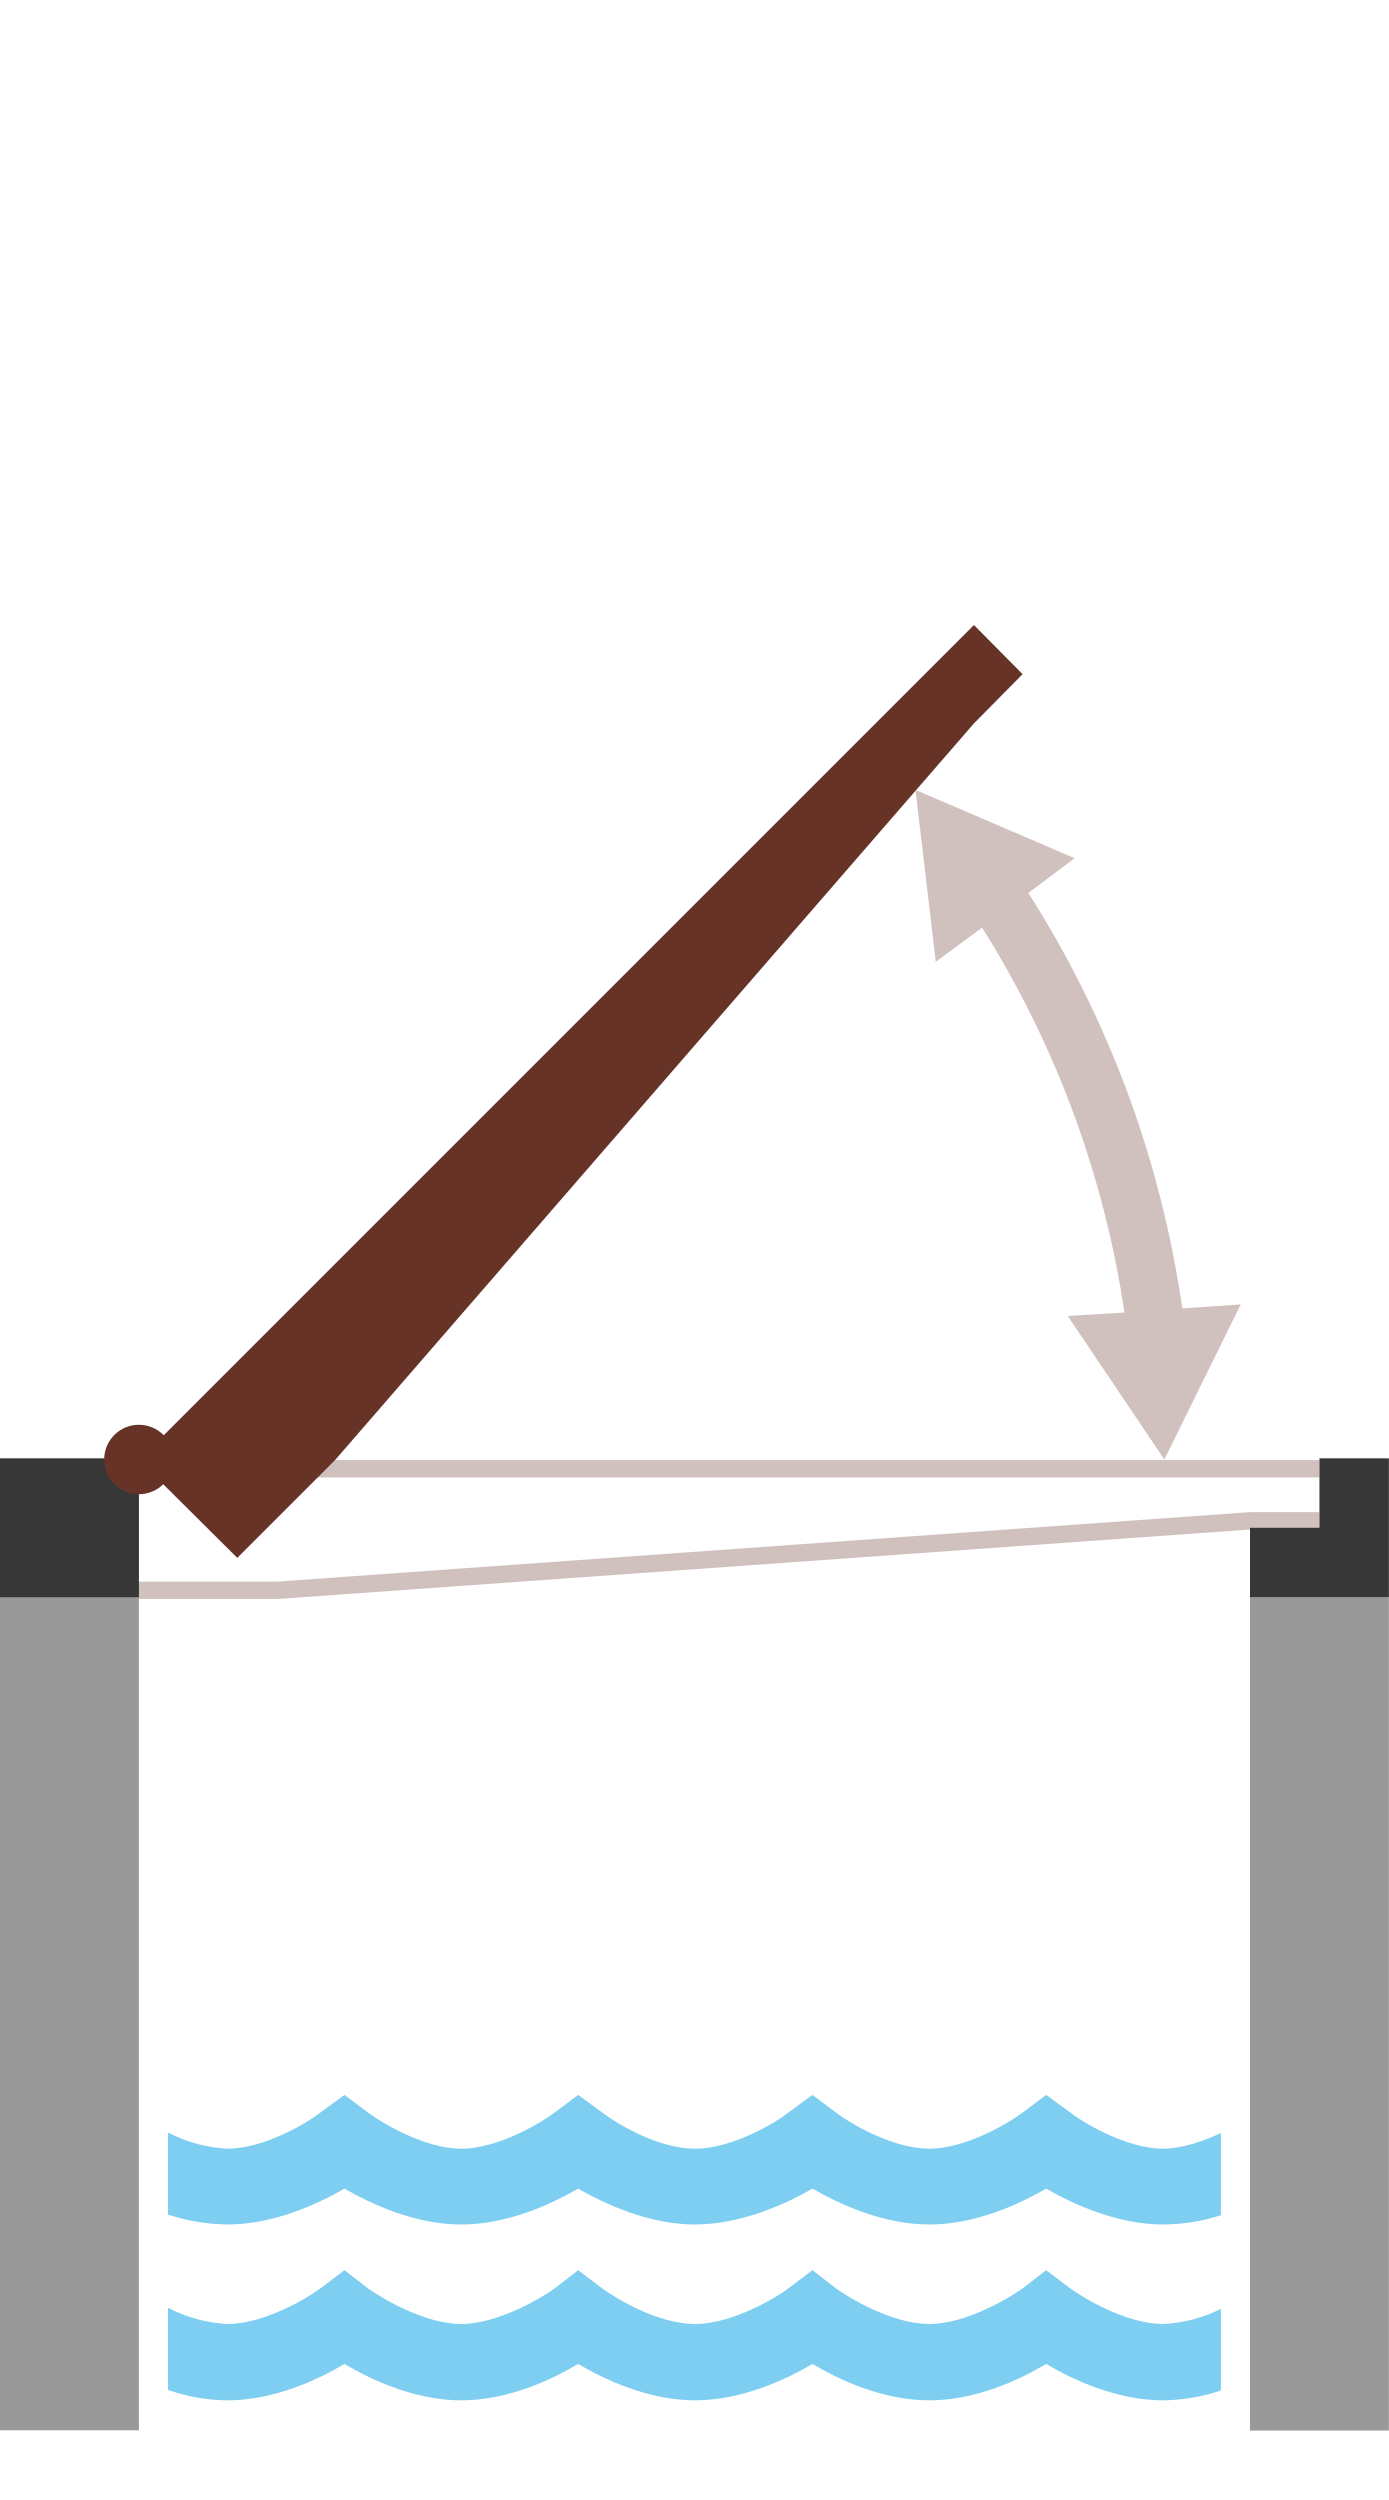
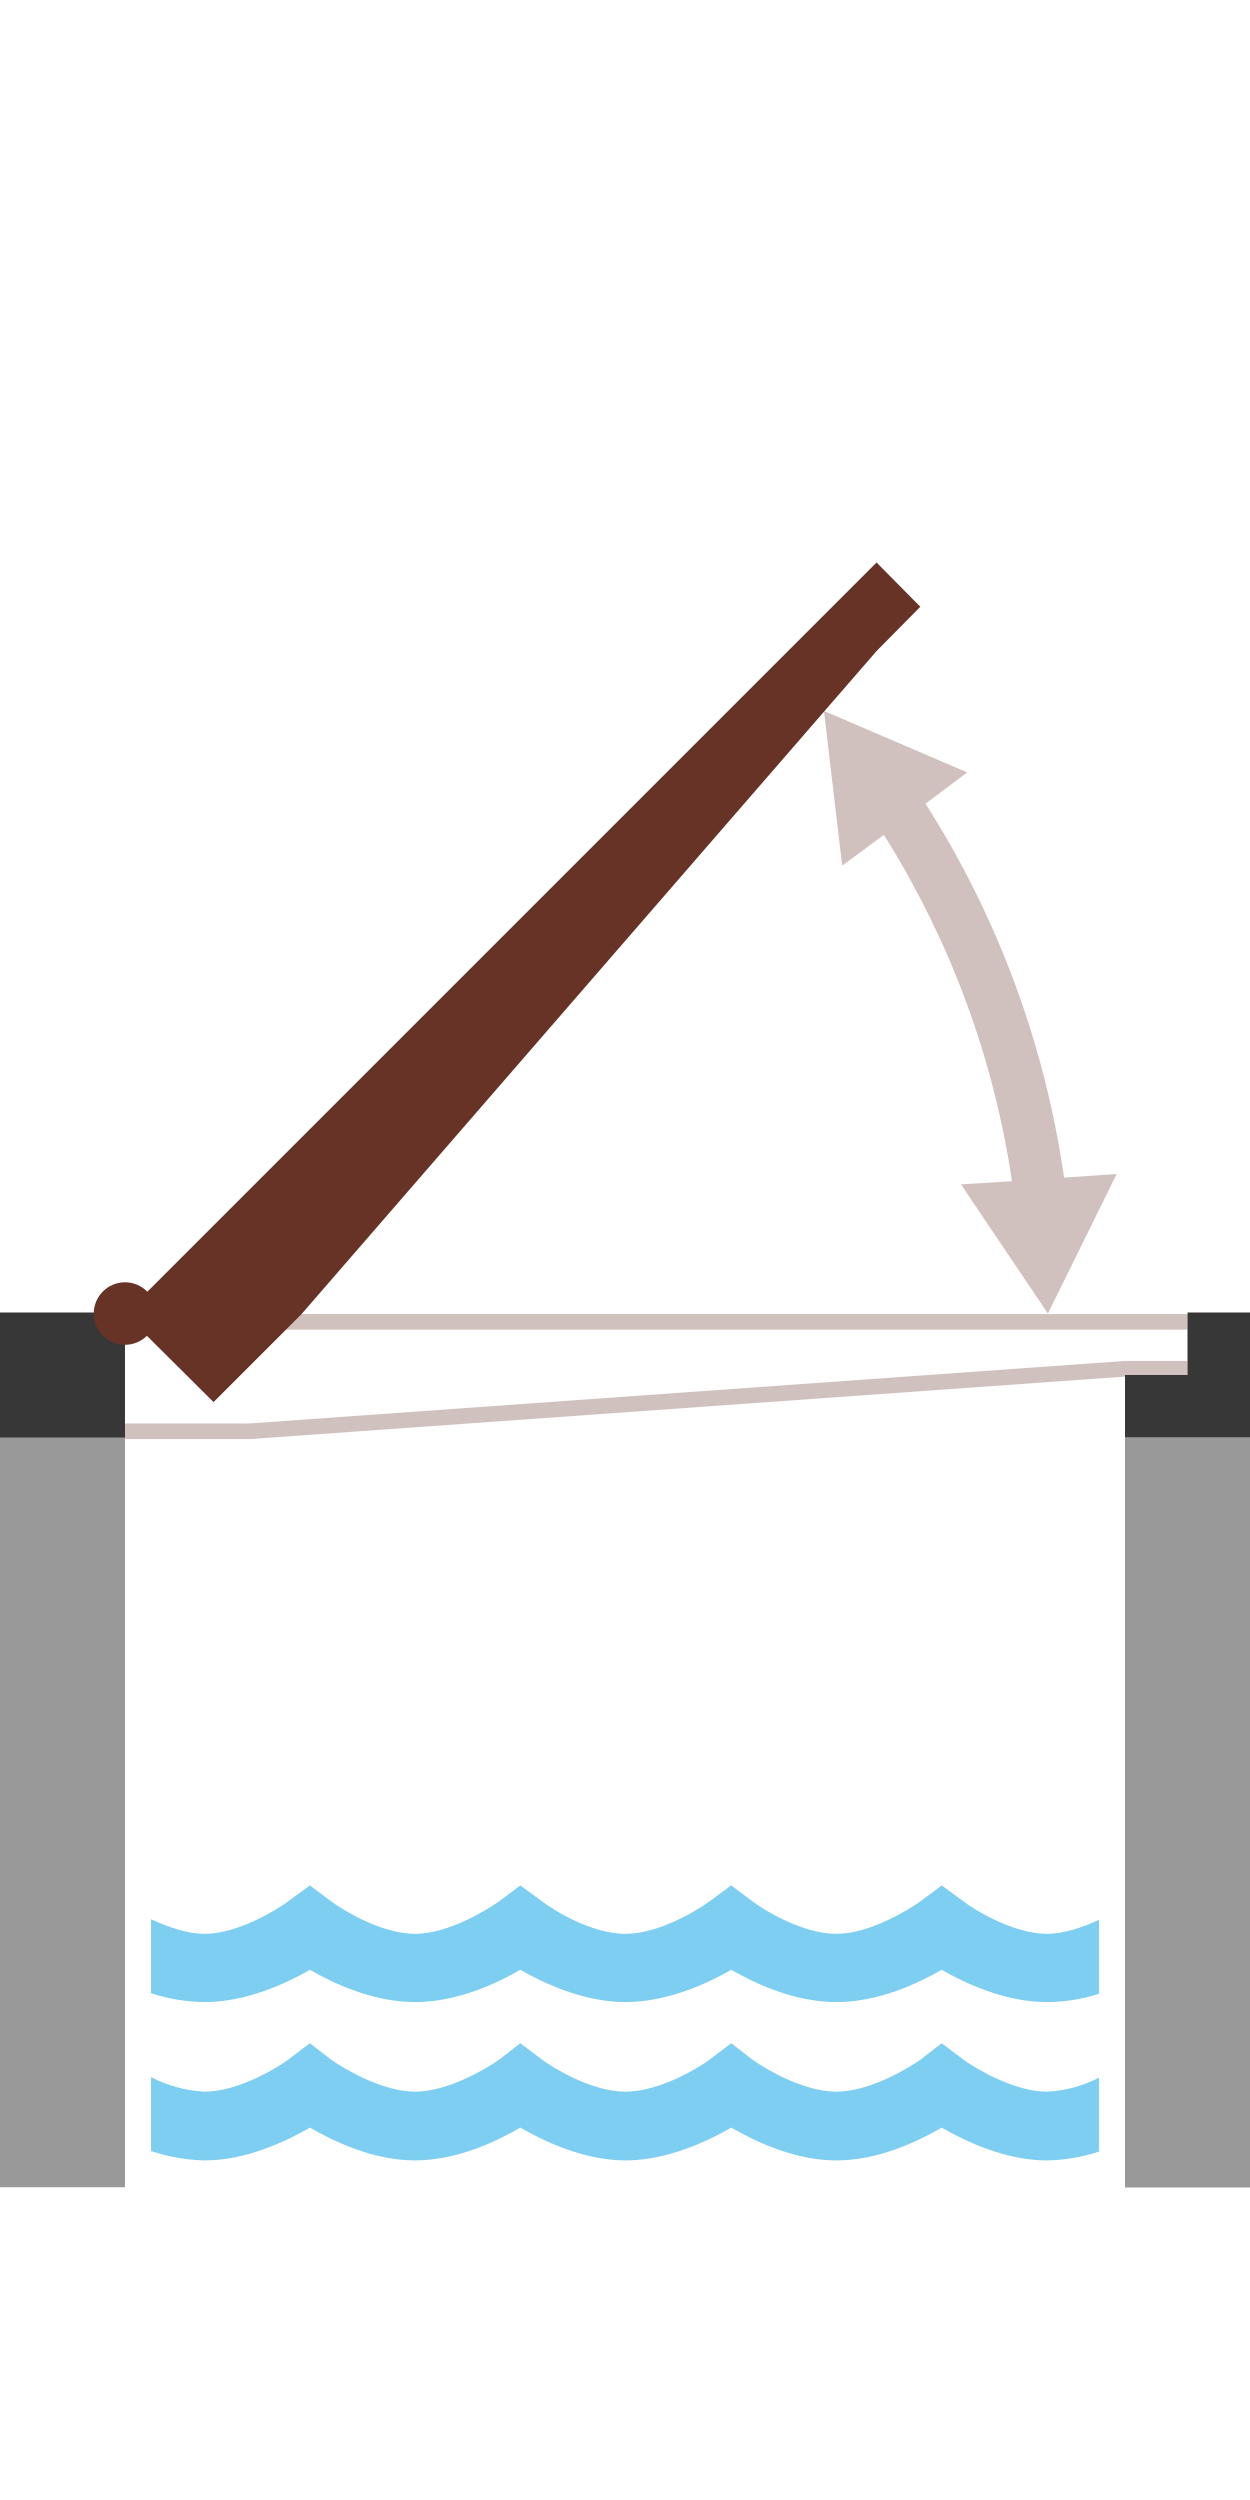
- <svg xmlns="http://www.w3.org/2000/svg" xmlns:xlink="http://www.w3.org/1999/xlink" id="cfac2dca-db39-450e-9da6-ba3eccff8f00" data-name="Layer 1" width="240" height="432" viewBox="0 0 240 432">
-   <defs>
-     <symbol id="509cc7c0-f166-415e-8a15-666decc4a0b2" data-name="golven" viewBox="0 0 182 52.8">
-       <path d="M155.9,33.4l-4.1-3.1-4,3.1c-2.2,1.6-9.8,6.2-16.2,6.2s-13.9-4.5-16.2-6.2l-4-3.1-4.1,3.1c-2.1,1.6-9.7,6.2-16.2,6.2S77.3,35.1,75,33.4l-4.1-3.1-4,3.1c-2.2,1.6-9.8,6.2-16.2,6.2s-13.8-4.5-16.2-6.2l-4-3.1-4.1,3.1c-2.1,1.6-9.7,6.2-16.1,6.2A24.8,24.8,0,0,1,0,36.8V51a31.8,31.8,0,0,0,10.3,1.8c8,0,15.7-3.6,20.2-6.3,4.5,2.7,12.1,6.3,20.2,6.3s15.7-3.6,20.2-6.3c4.5,2.7,12.2,6.3,20.2,6.3s15.8-3.6,20.3-6.3c4.5,2.7,12.1,6.3,20.2,6.3s15.7-3.6,20.2-6.3c4.5,2.7,12.2,6.3,20.2,6.3a32.8,32.8,0,0,0,10-1.7V37a25.1,25.1,0,0,1-10,2.6C165.7,39.6,158.2,35.1,155.9,33.4Z" fill="#7dcef1" />
-       <path d="M155.9,3l-4.1-3-4,3c-2.2,1.7-9.8,6.3-16.2,6.3S117.7,4.8,115.4,3l-4-3-4.1,3c-2.1,1.7-9.7,6.3-16.2,6.3S77.3,4.8,75,3L70.9,0l-4,3c-2.2,1.7-9.8,6.3-16.2,6.3S36.9,4.8,34.5,3l-4-3L26.4,3c-2.1,1.7-9.7,6.3-16.1,6.3A24.8,24.8,0,0,1,0,6.5V20.7a34.7,34.7,0,0,0,10.3,1.7c8,0,15.7-3.6,20.2-6.2,4.5,2.6,12.1,6.2,20.2,6.2s15.7-3.6,20.2-6.2c4.5,2.6,12.2,6.2,20.2,6.2s15.8-3.6,20.3-6.2c4.5,2.6,12.1,6.2,20.2,6.2s15.7-3.6,20.2-6.2c4.5,2.6,12.2,6.2,20.2,6.2a32.7,32.7,0,0,0,10-1.6V6.6c-3,1.4-6.7,2.7-10,2.7C165.7,9.3,158.2,4.8,155.9,3Z" fill="#7dcef1" />
-     </symbol>
-   </defs>
-   <polyline points="228 253.8 216 253.8 24 253.8" fill="none" stroke="#d1c1be" stroke-miterlimit="10" stroke-width="3" />
-   <polyline points="24 274.8 48 274.8 216 262.8 228 262.8" fill="none" stroke="#d1c1be" stroke-miterlimit="10" stroke-width="3" />
-   <use width="182" height="52.78" transform="translate(29 362)" xlink:href="#509cc7c0-f166-415e-8a15-666decc4a0b2" />
-   <rect x="216" y="276" width="24" height="144" fill="#999" />
-   <rect y="252.2" width="24" height="167.75" fill="#999" />
-   <polygon points="240 276 228 276 216 276 216 264 228 264 228 252 240 252 240 264 240 276" fill="#373737" />
-   <rect y="252" width="24" height="24" fill="#373737" />
-   <circle cx="24" cy="252.2" r="6" fill="#673327" />
-   <polygon points="159.8 116.5 24 252.3 41 269.2 57.9 252.3 168.3 125 176.7 116.5 168.3 108 159.8 116.5" fill="#673327" />
-   <path d="M204.3,226.1a181.6,181.6,0,0,0-26.6-71.8l8-6-27.5-11.8,3.5,29.7,8-5.9a172.1,172.1,0,0,1,24.6,66.5l-9.8.6,16.7,24.8,13.2-26.8Z" fill="#d1c1be" />
+ <svg xmlns="http://www.w3.org/2000/svg" data-name="Layer 1" height="480" viewBox="0 0 240 480" width="240">
+   <path fill="none" stroke="#d1c1be" stroke-miterlimit="10" stroke-width="3" d="M228 253.8H24M24 274.8h24l168-12h12" />
+   <g fill="#7dcef1">
+     <path d="M184.9 395.4l-4.1-3.1-4 3.1c-2.2 1.6-9.8 6.2-16.2 6.2s-13.9-4.5-16.2-6.2l-4-3.1-4.1 3.1c-2.1 1.6-9.7 6.2-16.2 6.2s-13.8-4.5-16.1-6.2l-4.1-3.1-4 3.1c-2.2 1.6-9.8 6.2-16.2 6.2s-13.8-4.5-16.2-6.2l-4-3.1-4.1 3.1c-2.1 1.6-9.7 6.2-16.1 6.2a24.8 24.8 0 0 1-10.3-2.8V413a34.8 34.8 0 0 0 10.3 1.8c8 0 15.7-3.7 20.2-6.3 4.5 2.6 12.1 6.3 20.2 6.3s15.7-3.7 20.2-6.3c4.5 2.6 12.2 6.3 20.2 6.3s15.8-3.7 20.3-6.3c4.5 2.6 12.1 6.3 20.2 6.3s15.7-3.7 20.2-6.3c4.5 2.6 12.2 6.3 20.2 6.3a32.8 32.8 0 0 0 10-1.7v-14.2a23.7 23.7 0 0 1-10 2.7c-6.3 0-13.8-4.5-16.1-6.2zM184.9 365l-4.1-3-4 3c-2.2 1.6-9.8 6.3-16.2 6.3s-13.9-4.5-16.2-6.3l-4-3-4.1 3c-2.1 1.6-9.7 6.3-16.2 6.3s-13.8-4.5-16.1-6.3l-4.1-3-4 3c-2.2 1.6-9.8 6.3-16.2 6.3s-13.8-4.5-16.2-6.3l-4-3-4.1 3c-2.1 1.6-9.7 6.3-16.1 6.3-3.5 0-7.2-1.4-10.3-2.8v14.2a34.7 34.7 0 0 0 10.3 1.7c8 0 15.7-3.6 20.2-6.2 4.5 2.6 12.1 6.2 20.2 6.2s15.7-3.6 20.2-6.2c4.5 2.6 12.2 6.2 20.2 6.2s15.8-3.6 20.3-6.2c4.5 2.6 12.1 6.2 20.2 6.2s15.7-3.6 20.2-6.2c4.5 2.6 12.2 6.2 20.2 6.2a32.7 32.7 0 0 0 10-1.6v-14.2c-3 1.4-6.7 2.7-10 2.7-6.3 0-13.8-4.5-16.1-6.3z" />
+   </g>
+   <path fill="#999" d="M216 276h24v144h-24zM0 252.2h24v167.75H0z" />
+   <path fill="#373737" d="M240 276h-24v-12h12v-12h12v24zM0 252h24v24H0z" />
+   <circle cx="24" cy="252.2" fill="#673327" r="6" />
+   <path fill="#673327" d="M159.8 116.5L24 252.3l17 16.9 16.9-16.9L168.3 125l8.4-8.5-8.4-8.5-8.5 8.5z" />
+   <path d="M204.3 226.1a181.6 181.6 0 0 0-26.6-71.8l8-6-27.5-11.8 3.5 29.7 8-5.9a172.1 172.1 0 0 1 24.6 66.5l-9.8.6 16.7 24.8 13.2-26.8z" fill="#d1c1be" />
+   <text font-family="RijksoverheidSansWebText-Bold, RijksoverheidSansWebText, sans-serif" font-size="24" font-weight="700" text-anchor="middle" x="120" y="465" />
</svg>
